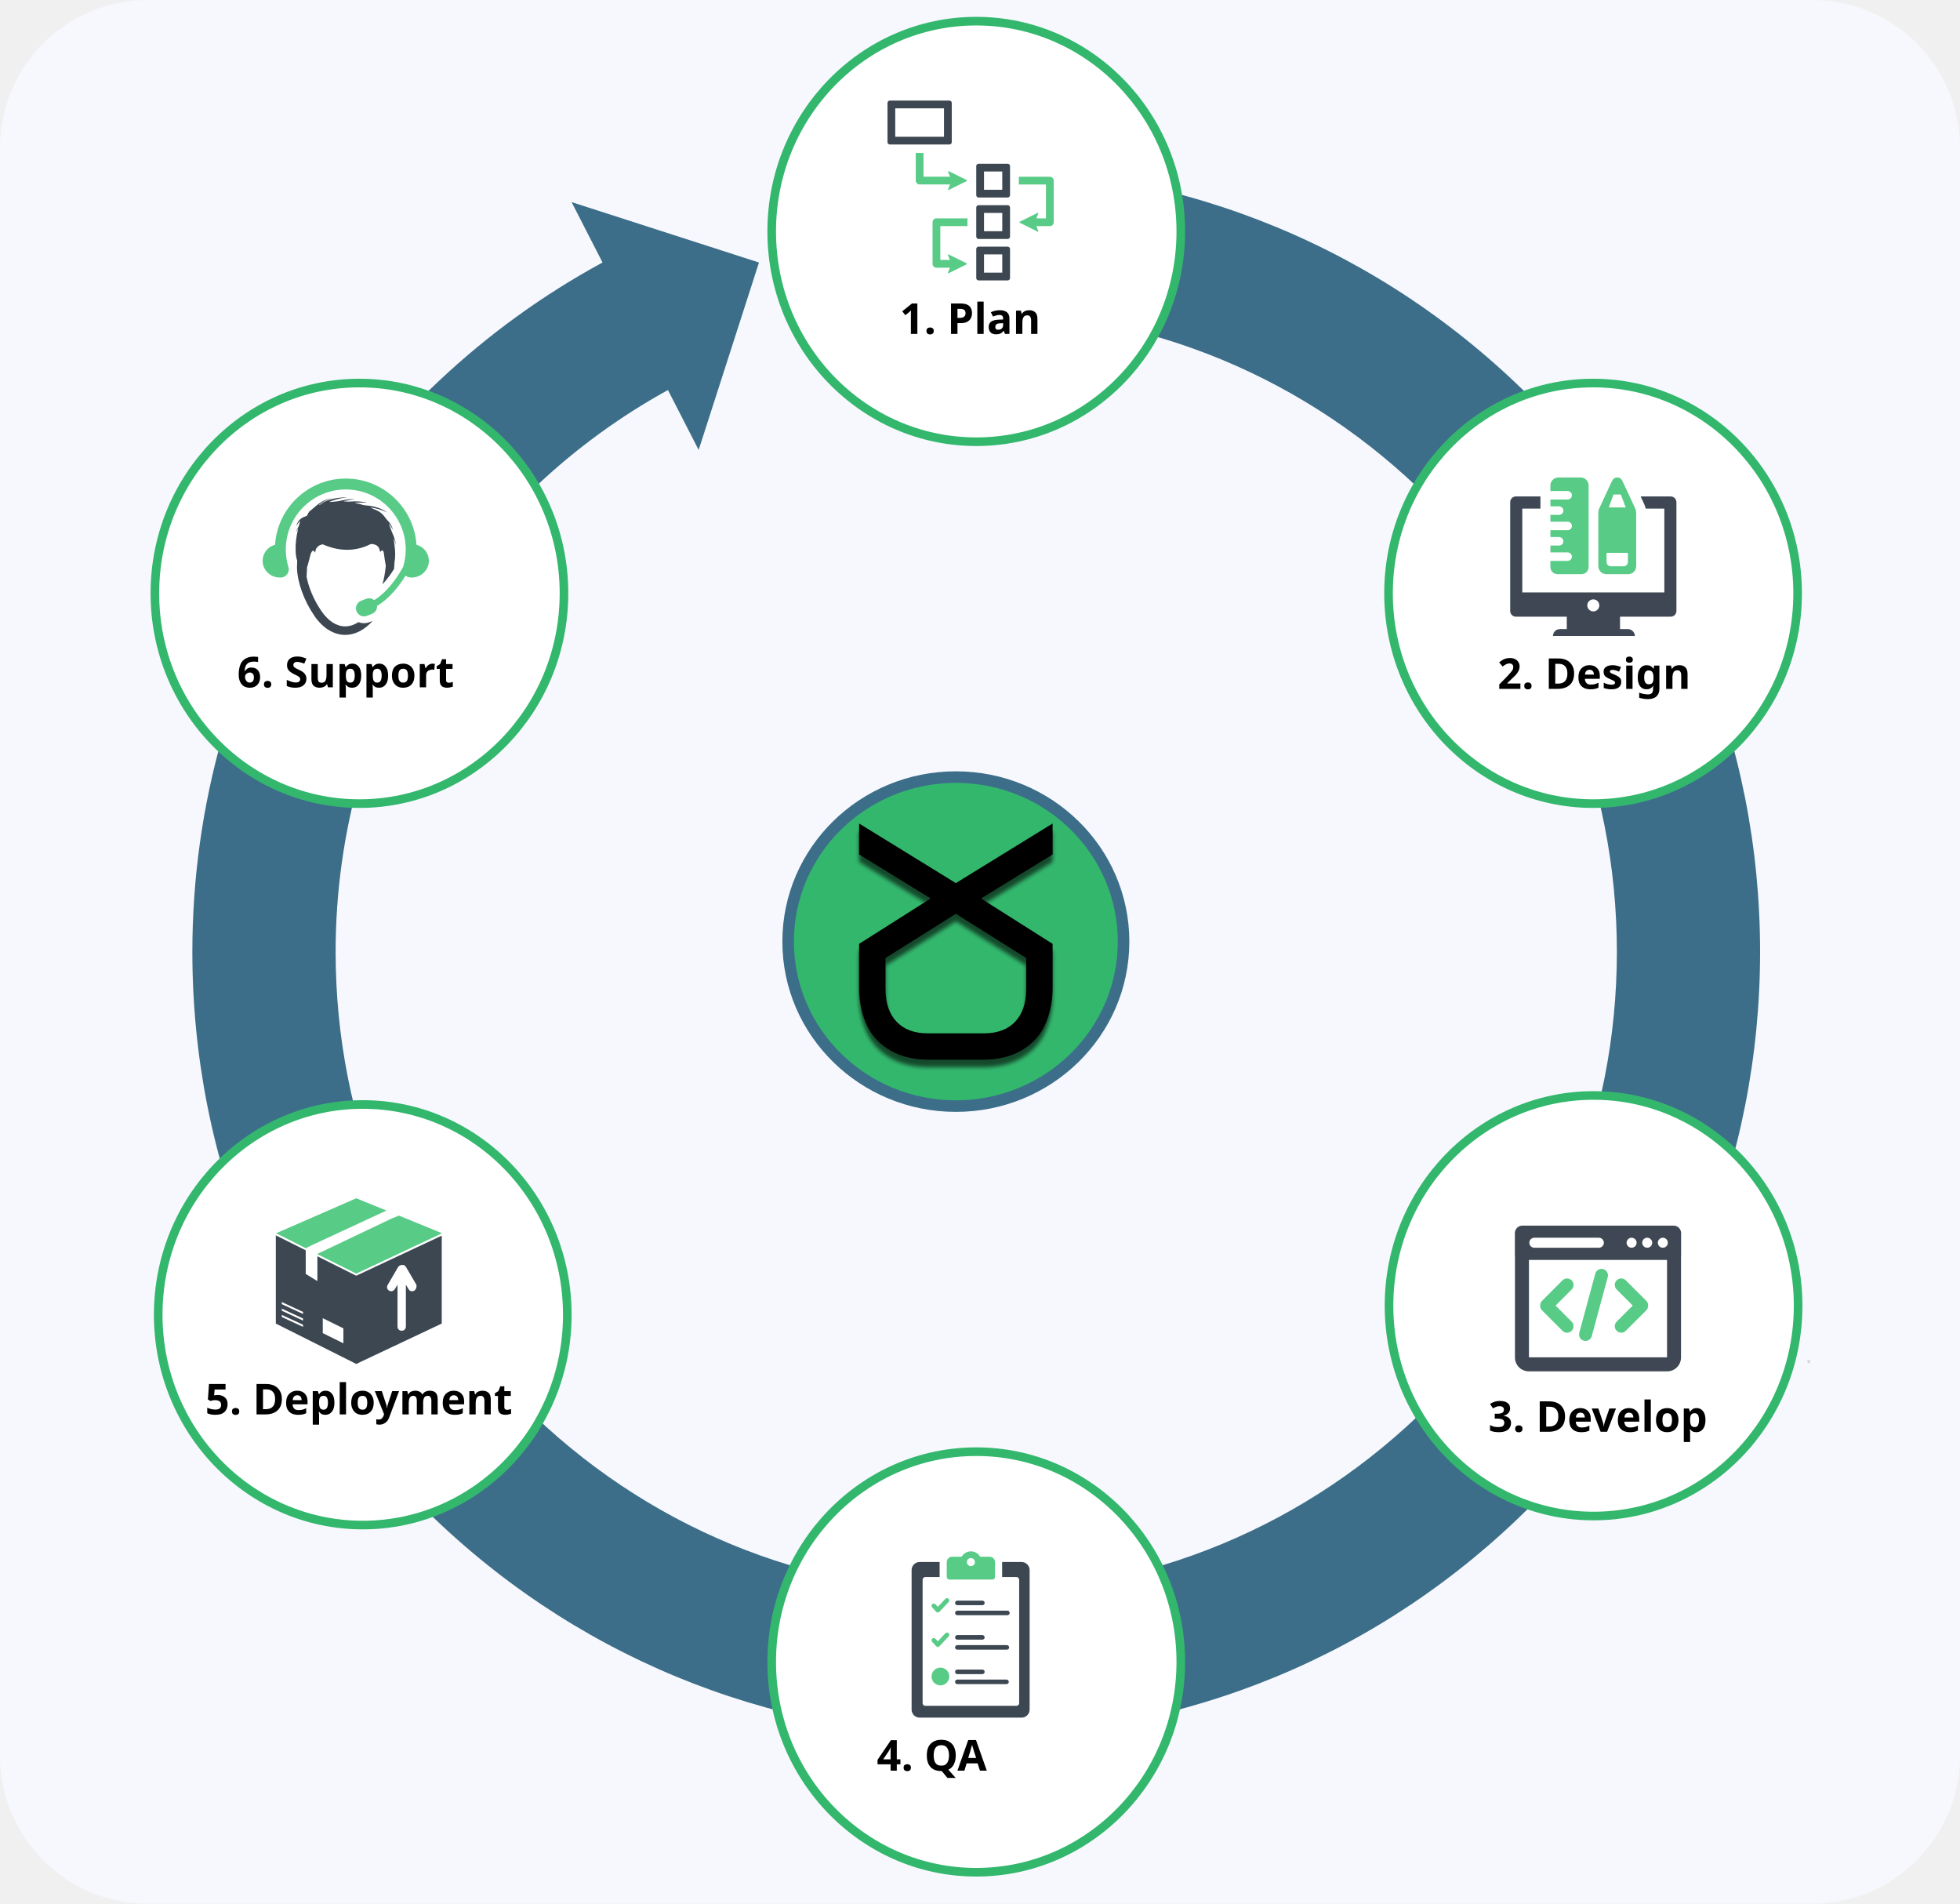
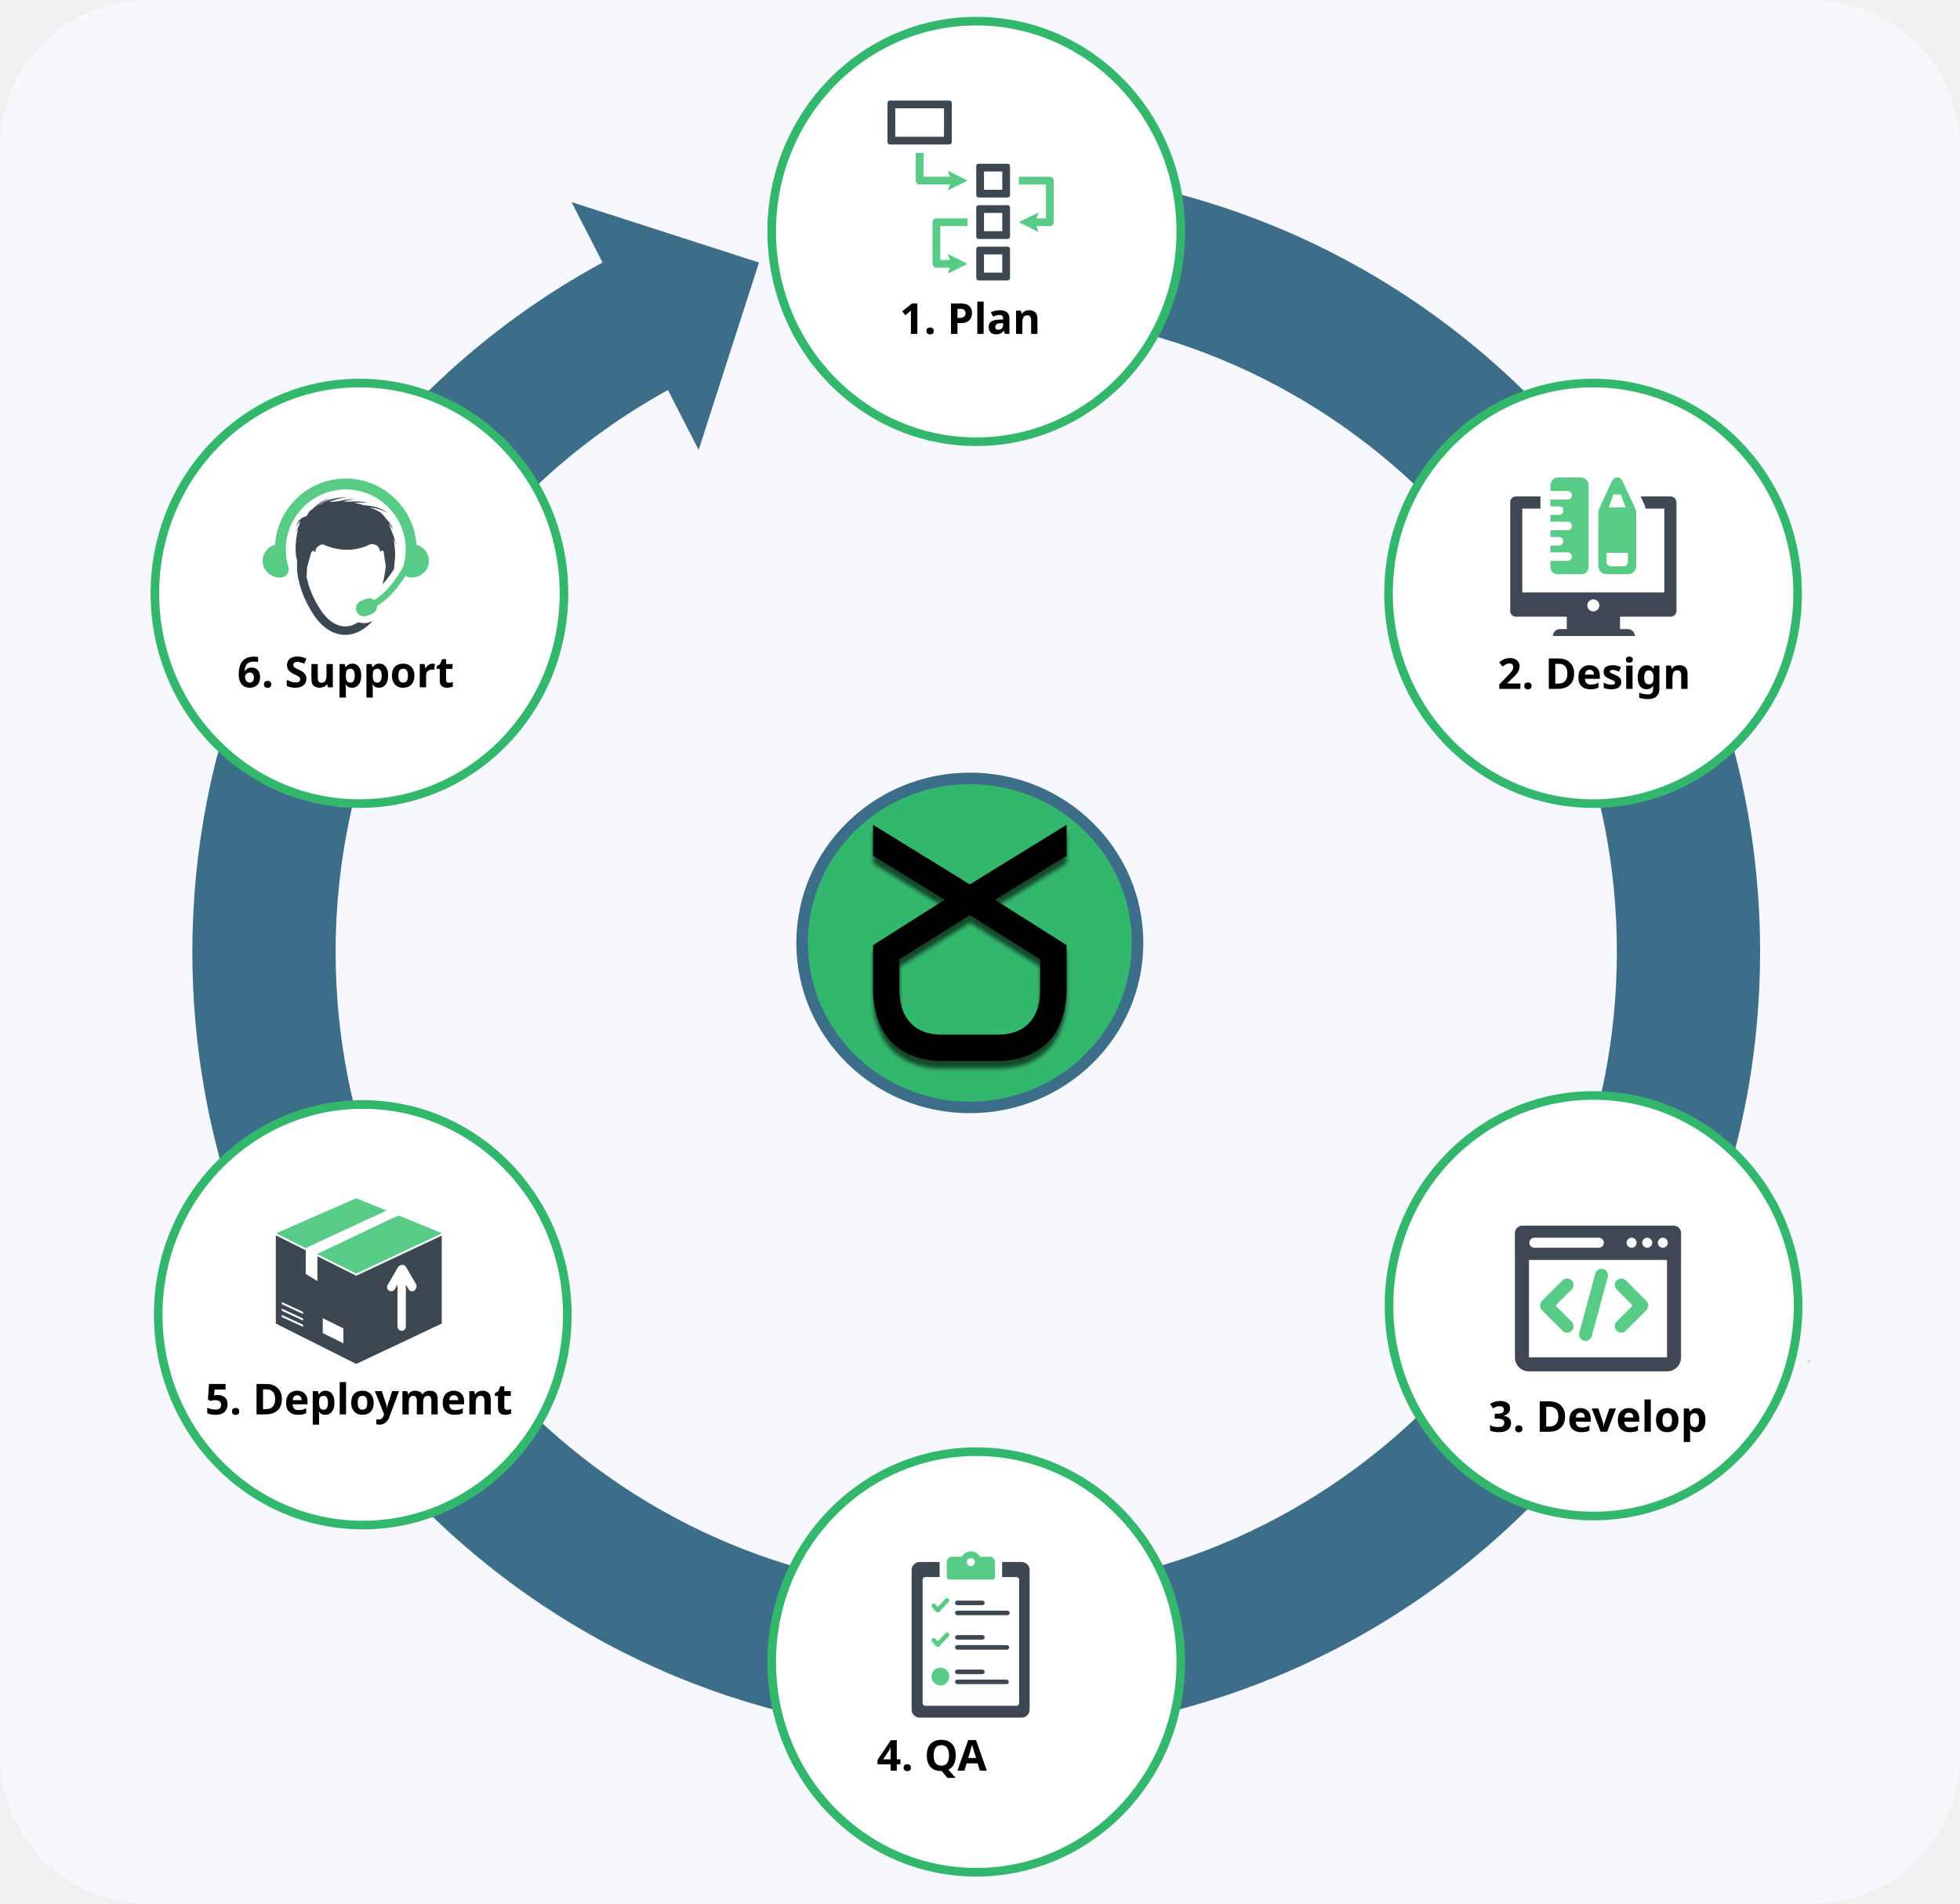
<svg xmlns="http://www.w3.org/2000/svg" width="859.785" height="834.884" viewBox="0 0 227.485 220.896" version="1.1" id="svg1" xml:space="preserve">
  <defs id="defs1">
    <linearGradient id="swatch11">
      <stop style="stop-color:#000000;stop-opacity:1;" offset="0" id="stop11" />
    </linearGradient>
    <filter style="color-interpolation-filters:sRGB" id="filter157-5-8" x="-0.028" y="-0.023" width="1.056" height="1.078">
      <feFlood result="flood" in="SourceGraphic" flood-opacity="0.604" flood-color="rgb(0,0,0)" id="feFlood156-9-8" />
      <feGaussianBlur result="blur" in="SourceGraphic" stdDeviation="1.5" id="feGaussianBlur156-7-6" />
      <feOffset result="offset" in="blur" dx="0" dy="5" id="feOffset156-7-0" />
      <feComposite result="comp1" operator="in" in="flood" in2="offset" id="feComposite156-6-4" />
      <feComposite result="comp2" operator="over" in="SourceGraphic" in2="comp1" id="feComposite157-7-6" />
    </filter>
  </defs>
  <g id="layer1" transform="translate(-16.14564,-1.342948)">
    <rect style="fill:#f7f8fd;fill-opacity:1;stroke:#3c6e89;stroke-width:0;stroke-linecap:butt;stroke-linejoin:bevel;stroke-miterlimit:0;stroke-dasharray:none;stroke-dashoffset:0;paint-order:fill markers stroke" id="rect1" width="227.485" height="220.896" x="16.146" y="1.343" ry="17.153" />
    <path class="st0" d="M 193.786,47.46 C 176.604,30.275 153.757,20.814 129.453,20.814 c -5.625,0 -11.259,0.518 -16.743,1.537 l 3.043,16.347 c 4.483,-0.834 9.094,-1.258 13.7,-1.258 19.861,0 38.533,7.733 52.575,21.778 14.045,14.045 21.778,32.717 21.778,52.575 0,19.858 -7.733,38.533 -21.778,52.575 -14.045,14.045 -32.717,21.778 -52.575,21.778 -19.858,0 -38.533,-7.733 -52.575,-21.778 -14.045,-14.045 -21.778,-32.717 -21.778,-52.575 0,-13.944 3.881,-27.534 11.221,-39.298 6.764,-10.842 16.191,-19.754 27.349,-25.894 l 3.564,6.952 7.002,-21.749 -21.75,-7.011 3.592,7.008 C 72.249,39.313 60.569,50.299 52.215,63.688 43.224,78.097 38.471,94.73 38.471,111.79 c 0,24.303 9.465,47.147 26.647,64.332 17.182,17.185 40.033,26.646 64.332,26.646 24.3,0 47.147,-9.465 64.332,-26.646 17.185,-17.185 26.646,-40.029 26.646,-64.332 0,-24.303 -9.458,-47.147 -26.643,-64.329 z" id="path1-08" style="fill:#3c6e89;fill-opacity:1;stroke:#33b76d;stroke-width:0;stroke-dasharray:none;stroke-opacity:1" />
    <ellipse style="opacity:1;fill:#ffffff;fill-opacity:1;fill-rule:nonzero;stroke:#33b76d;stroke-width:1;stroke-linejoin:bevel;stroke-miterlimit:0;stroke-dasharray:none;stroke-dashoffset:0;stroke-opacity:1;paint-order:fill markers stroke" id="path11" cx="201.044" cy="70.191" rx="23.741" ry="24.401" />
    <ellipse style="fill:#ffffff;fill-opacity:1;fill-rule:nonzero;stroke:#33b76d;stroke-width:1;stroke-linejoin:bevel;stroke-miterlimit:0;stroke-dasharray:none;stroke-dashoffset:0;stroke-opacity:1;paint-order:fill markers stroke" id="path11-8" cx="201.101" cy="152.857" rx="23.741" ry="24.401" />
    <ellipse style="fill:#ffffff;fill-opacity:1;fill-rule:nonzero;stroke:#33b76d;stroke-width:1;stroke-linejoin:bevel;stroke-miterlimit:0;stroke-dasharray:none;stroke-dashoffset:0;stroke-opacity:1;paint-order:fill markers stroke" id="path11-2" cx="129.453" cy="194.191" rx="23.741" ry="24.401" />
    <ellipse style="fill:#ffffff;fill-opacity:1;fill-rule:nonzero;stroke:#33b76d;stroke-width:1;stroke-linejoin:bevel;stroke-miterlimit:0;stroke-dasharray:none;stroke-dashoffset:0;stroke-opacity:1;paint-order:fill markers stroke" id="path11-4" cx="129.453" cy="28.198" rx="23.741" ry="24.401" />
    <ellipse style="fill:#ffffff;fill-opacity:1;fill-rule:nonzero;stroke:#33b76d;stroke-width:1;stroke-linejoin:bevel;stroke-miterlimit:0;stroke-dasharray:none;stroke-dashoffset:0;stroke-opacity:1;paint-order:fill markers stroke" id="path11-3" cx="57.862" cy="70.191" rx="23.741" ry="24.401" />
    <ellipse style="fill:#ffffff;fill-opacity:1;fill-rule:nonzero;stroke:#33b76d;stroke-width:1;stroke-linejoin:bevel;stroke-miterlimit:0;stroke-dasharray:none;stroke-dashoffset:0;stroke-opacity:1;paint-order:fill markers stroke" id="path11-3-8" cx="58.249" cy="153.904" rx="23.741" ry="24.401" />
  </g>
  <g id="layer2" transform="translate(-16.14564,-1.342948)">
    <g id="g7" transform="translate(-1.058341)">
      <text xml:space="preserve" style="font-style:normal;font-variant:normal;font-weight:bold;font-stretch:normal;font-size:4.939px;line-height:1.25;font-family:Verdana;-inkscape-font-specification:'Verdana, Bold';font-variant-ligatures:normal;font-variant-caps:normal;font-variant-numeric:normal;font-variant-east-asian:normal;stroke-width:0.297" x="129.852" y="206.801" id="text7-1-3">
        <tspan style="font-style:normal;font-variant:normal;font-weight:bold;font-stretch:normal;font-size:4.939px;font-family:Verdana;-inkscape-font-specification:'Verdana, Bold';font-variant-ligatures:normal;font-variant-caps:normal;font-variant-numeric:normal;font-variant-east-asian:normal;text-align:center;text-anchor:middle;stroke-width:0.297" x="129.852" y="206.801" id="tspan11">4. QA</tspan>
      </text>
      <g id="g11-1" transform="matrix(0.309516,0,0,0.309516,119.9529,181.0987)" style="stroke-width:1;stroke-dasharray:none">
        <path d="m 39.141,2.845 h -3.576 c -0.697,-1.197 -1.98,-2.011 -3.466,-2.011 -1.485,0 -2.768,0.814 -3.465,2.011 h -3.576 c -1.111,0 -2.012,0.901 -2.012,2.012 v 5.546 c 0,0.556 0.45,1.006 1.006,1.006 h 16.094 c 0.556,0 1.006,-0.45 1.006,-1.006 V 4.857 C 41.153,3.746 40.252,2.845 39.141,2.845 Z M 32.1,6.366 c -0.833,0 -1.508,-0.676 -1.508,-1.509 0,-0.833 0.675,-1.509 1.508,-1.509 0.833,0 1.509,0.676 1.509,1.509 0,0.833 -0.675,1.509 -1.509,1.509 z" fill="#58cb87" id="path1-52-3" style="stroke-width:1;stroke-dasharray:none" />
        <path d="m 51.111,4.826 h -7.294 c 0,0.01 10e-4,0.02 10e-4,0.03 v 5.546 c 0,0.02 -10e-4,0.04 -0.002,0.06 H 49.2 c 0.556,0 1.006,0.45 1.006,1.006 v 46.27 c 0,0.556 -0.45,1.006 -1.006,1.006 H 15 c -0.555,0 -1.006,-0.45 -1.006,-1.006 v -46.27 c 0,-0.556 0.45,-1.006 1.006,-1.006 h 5.384 c 0,-0.02 -0.002,-0.04 -0.002,-0.06 V 4.857 c 0,-0.01 10e-4,-0.02 10e-4,-0.03 H 12.888 C 11.222,4.827 9.87,6.178 9.87,7.845 V 60.15 c 0,1.666 1.351,3.017 3.018,3.017 h 38.223 c 1.667,0 3.018,-1.351 3.018,-3.017 V 7.844 c 0,-1.666 -1.351,-3.018 -3.018,-3.018 z" fill="#3c4752" id="path2-5-8" style="stroke-width:1;stroke-dasharray:none" />
        <g id="g10-4-0" style="stroke-width:1;stroke-dasharray:none">
          <path d="M 36.412,21.011 H 27.02 c -0.47,0 -0.851,-0.381 -0.851,-0.852 0,-0.47 0.381,-0.852 0.851,-0.852 h 9.393 c 0.47,0 0.852,0.381 0.852,0.852 -10e-4,0.471 -0.382,0.852 -0.853,0.852 z" fill="#3c4752" id="path3-74-9" style="stroke-width:1;stroke-dasharray:none" />
          <path d="M 45.805,24.77 H 27.02 c -0.47,0 -0.851,-0.381 -0.851,-0.852 0,-0.471 0.381,-0.852 0.851,-0.852 h 18.785 c 0.471,0 0.851,0.381 0.851,0.852 10e-4,0.471 -0.381,0.852 -0.851,0.852 z" fill="#3c4752" id="path4-4-7" style="stroke-width:1;stroke-dasharray:none" />
          <path d="M 36.412,33.932 H 27.02 c -0.47,0 -0.851,-0.381 -0.851,-0.852 0,-0.471 0.381,-0.852 0.851,-0.852 h 9.393 c 0.47,0 0.852,0.381 0.852,0.852 -10e-4,0.471 -0.382,0.852 -0.853,0.852 z" fill="#3c4752" id="path5-30-9" style="stroke-width:1;stroke-dasharray:none" />
          <path d="M 45.599,37.691 H 27.02 c -0.47,0 -0.851,-0.381 -0.851,-0.852 0,-0.471 0.381,-0.852 0.851,-0.852 h 18.579 c 0.47,0 0.851,0.381 0.851,0.852 0,0.471 -0.381,0.852 -0.851,0.852 z" fill="#3c4752" id="path6-78-9" style="stroke-width:1;stroke-dasharray:none" />
          <path d="M 36.412,46.853 H 27.02 c -0.47,0 -0.851,-0.381 -0.851,-0.852 0,-0.471 0.381,-0.852 0.851,-0.852 h 9.393 c 0.47,0 0.852,0.381 0.852,0.852 -10e-4,0.47 -0.382,0.852 -0.853,0.852 z" fill="#3c4752" id="path7-6-3" style="stroke-width:1;stroke-dasharray:none" />
          <path d="M 45.465,50.612 H 27.02 c -0.47,0 -0.851,-0.381 -0.851,-0.852 0,-0.471 0.381,-0.852 0.851,-0.852 h 18.445 c 0.47,0 0.851,0.381 0.851,0.852 10e-4,0.47 -0.381,0.852 -0.851,0.852 z" fill="#3c4752" id="path8-8-2" style="stroke-width:1;stroke-dasharray:none" />
          <path d="M 19.689,23.736 H 19.684 C 19.447,23.735 19.222,23.634 19.062,23.46 l -1.494,-1.627 c -0.318,-0.347 -0.295,-0.885 0.052,-1.203 0.346,-0.318 0.885,-0.296 1.203,0.051 l 0.874,0.952 2.829,-3.001 c 0.322,-0.343 0.862,-0.358 1.204,-0.036 0.342,0.323 0.358,0.862 0.036,1.204 l -3.457,3.668 c -0.161,0.172 -0.386,0.268 -0.62,0.268 z" fill="#58cb87" id="path9-8-4" style="stroke-width:1;stroke-dasharray:none" />
          <path d="m 19.689,36.657 h -0.005 c -0.237,-10e-4 -0.462,-0.102 -0.622,-0.276 l -1.494,-1.627 c -0.318,-0.346 -0.295,-0.885 0.052,-1.203 0.346,-0.318 0.885,-0.295 1.203,0.052 l 0.874,0.952 2.829,-3.002 c 0.322,-0.342 0.862,-0.358 1.204,-0.035 0.342,0.323 0.358,0.862 0.036,1.204 l -3.457,3.668 c -0.161,0.171 -0.386,0.267 -0.62,0.267 z" fill="#58cb87" id="path10-4-3" style="stroke-width:1;stroke-dasharray:none" />
          <circle cx="20.67" cy="47.749" fill="#58cb87" r="3.327" id="circle10-7" style="stroke-width:1;stroke-dasharray:none" />
        </g>
      </g>
    </g>
    <g id="g1" transform="translate(-1.5875)">
      <text xml:space="preserve" style="font-style:normal;font-variant:normal;font-weight:bold;font-stretch:normal;font-size:4.939px;line-height:1.25;font-family:Verdana;-inkscape-font-specification:'Verdana, Bold';font-variant-ligatures:normal;font-variant-caps:normal;font-variant-numeric:normal;font-variant-east-asian:normal;stroke-width:0.236" x="45.265" y="81.097" id="text7-1-2-4">
        <tspan id="tspan7-7-9-1" style="font-style:normal;font-variant:normal;font-weight:bold;font-stretch:normal;font-size:4.939px;font-family:Verdana;-inkscape-font-specification:'Verdana, Bold';font-variant-ligatures:normal;font-variant-caps:normal;font-variant-numeric:normal;font-variant-east-asian:normal;stroke-width:0.236" x="45.265" y="81.097">6. Support</tspan>
      </text>
      <g id="g2-3-1" transform="matrix(0.3127577,0,0,0.3127577,47.85415,55.93526)">
        <path d="M 61.036,29.171 C 60.274,28.409 59.313,27.846 58.241,27.563 57.345,13.867 45.918,3 32,3 18.082,3 6.655,13.867 5.759,27.562 4.687,27.845 3.726,28.408 2.964,29.17 c -1.133,1.133 -1.828,2.707 -1.807,4.443 0.041,3.408 2.927,6.1 6.335,6.1 h 0.351 0.002 c 2.012,0 3.473,-1.942 2.882,-3.865 -0.647,-2.105 -0.979,-4.308 -0.979,-6.55 0,-0.654 0.027,-1.301 0.084,-1.939 C 10.816,15.991 20.385,7.046 32,7.046 c 11.615,0 21.184,8.945 22.168,20.314 0.057,0.637 0.084,1.285 0.084,1.939 0,2.2 -0.323,4.366 -0.949,6.439 -1.449,2.683 -5.283,9.014 -10.765,12.363 -0.812,-0.667 -1.951,-0.887 -2.998,-0.475 l -1.855,0.731 C 36.149,48.963 35.394,50.7 36,52.236 c 0.606,1.537 2.343,2.291 3.879,1.685 l 1.855,-0.731 c 1.23,-0.485 1.957,-1.696 1.888,-2.948 4.91,-2.932 8.53,-7.892 10.578,-11.248 0.521,0.444 1.198,0.718 1.954,0.718 h 0.354 c 3.408,0 6.294,-2.692 6.335,-6.1 0.021,-1.735 -0.674,-3.309 -1.807,-4.441 z" fill="#58cb87" id="path1-1-2" />
        <path d="m 40.807,56.275 c -0.662,0.261 -1.345,0.385 -2.018,0.385 -0.718,0 -1.423,-0.143 -2.077,-0.409 -1.64,1.07 -3.361,1.62 -5.071,1.588 -3.159,-0.066 -6.152,-2.023 -8.657,-5.66 -3.13,-4.546 -4.821,-9.145 -5.527,-12.779 0.096,-1.042 0.136,-2.089 0.158,-3.137 0.003,-0.127 -0.008,-0.26 0.027,-0.379 0.108,-0.374 0.253,-0.737 0.352,-1.113 0.316,-1.207 0.605,-2.42 0.933,-3.624 0.09,-0.329 0.251,-0.647 0.424,-0.944 0.336,-0.575 0.725,-0.574 1.108,-0.023 0.062,0.09 0.123,0.181 0.203,0.299 0.118,-1.127 0.281,-1.517 0.831,-2.095 0.542,-0.571 1.226,-0.889 1.971,-0.978 4.326,1.924 10.894,3.431 17.851,-0.134 0.462,0.009 0.92,0.046 1.377,0.185 0.764,0.232 1.334,0.682 1.663,1.387 0.212,0.452 0.31,0.958 0.454,1.425 0.096,-0.113 0.214,-0.275 0.354,-0.415 0.325,-0.324 0.588,-0.275 0.778,0.147 0.078,0.173 0.148,0.358 0.176,0.544 0.136,0.9 0.246,1.805 0.385,2.705 0.106,0.688 0.233,1.372 0.355,2.058 -0.014,0.165 -0.025,0.328 -0.042,0.494 -0.233,2.283 -0.633,4.429 -1.198,6.456 1.804,-1.933 3.26,-4.031 4.291,-5.7 0.016,-0.146 0.036,-0.289 0.051,-0.436 0.073,-0.717 0.115,-1.424 0.133,-2.121 0.363,-1.851 0.282,-3.715 0.089,-5.575 -0.115,-1.112 -0.302,-2.217 -0.465,-3.384 0.178,0.458 0.345,0.866 0.494,1.28 0.146,0.408 0.272,0.824 0.407,1.236 0.01,-0.078 -0.002,-0.149 -0.017,-0.22 -0.273,-1.313 -0.596,-2.611 -1.18,-3.829 -0.121,-0.253 -0.229,-0.514 -0.327,-0.777 -0.335,-0.905 -0.662,-1.812 -0.992,-2.719 -0.026,-0.071 -0.052,-0.141 -0.078,-0.211 0.029,-0.016 0.058,-0.032 0.086,-0.047 0.483,0.763 0.966,1.526 1.449,2.288 -0.074,-0.257 -0.165,-0.511 -0.267,-0.76 -0.438,-1.064 -1.003,-2.043 -1.856,-2.837 -0.177,-0.165 -0.342,-0.352 -0.477,-0.553 -0.885,-1.317 -1.953,-2.428 -3.43,-3.083 -0.649,-0.288 -1.306,-0.561 -1.959,-0.84 -0.164,-0.07 -0.327,-0.141 -0.491,-0.212 2.218,0.175 4.281,0.867 6.273,1.809 -0.066,-0.068 -0.14,-0.119 -0.214,-0.169 -2.033,-1.374 -4.307,-2.063 -6.72,-2.346 -0.901,-0.106 -1.818,-0.099 -2.682,-0.446 -0.302,-0.122 -0.628,-0.187 -0.945,-0.269 -0.454,-0.118 -0.91,-0.227 -1.365,-0.341 0.002,-0.026 0.004,-0.052 0.006,-0.078 1.392,0 2.785,0 4.177,0 -0.032,-0.081 -0.07,-0.106 -0.11,-0.112 -1.817,-0.261 -3.638,-0.458 -5.476,-0.292 -0.629,0.057 -1.25,0.085 -1.876,-10e-4 -0.277,-0.038 -0.557,-0.049 -0.835,-0.072 -0.001,-0.027 -0.003,-0.054 -0.004,-0.08 1.363,-0.254 2.726,-0.508 4.168,-0.777 -1.447,0.036 -2.81,0.13 -4.158,0.369 -0.752,0.134 -1.488,0.374 -2.244,0.473 -1.081,0.141 -2.173,0.196 -3.267,0.288 2.16,-1.028 4.472,-1.475 6.827,-1.737 -0.443,0.013 -0.886,-0.006 -1.326,0.016 -1.632,0.085 -3.251,0.278 -4.832,0.71 -1.311,0.358 -2.554,0.858 -3.625,1.728 -0.203,0.165 -0.448,0.278 -0.674,0.415 -0.022,-0.034 -0.045,-0.069 -0.067,-0.104 0.491,-0.357 0.966,-0.741 1.479,-1.062 0.524,-0.327 1.076,-0.615 1.635,-0.879 0.54,-0.255 1.104,-0.457 1.658,-0.682 -1.098,0.279 -2.155,0.664 -3.171,1.163 -2.017,0.99 -3.533,2.64 -5.275,3.992 -0.007,0.006 -0.014,0.012 -0.019,0.02 -0.112,0.182 -0.233,0.358 -0.332,0.547 -0.148,0.281 -0.259,0.583 -0.427,0.851 -0.076,0.121 -0.24,0.206 -0.381,0.264 -0.285,0.118 -0.592,0.185 -0.873,0.311 -1.502,0.674 -2.388,1.851 -2.764,3.435 0.36,-0.719 0.815,-1.365 1.481,-1.95 -0.18,0.62 -0.33,1.171 -0.504,1.714 -0.071,0.221 -0.17,0.439 -0.296,0.633 -0.354,0.542 -0.626,1.117 -0.834,1.803 0.284,-0.484 0.53,-0.903 0.776,-1.323 0.02,0.01 0.041,0.021 0.061,0.031 -0.025,0.114 -0.049,0.229 -0.076,0.343 -0.61,2.659 -0.963,5.345 -0.841,8.079 0.053,1.182 0.205,2.333 0.571,3.443 -0.051,0.799 -0.078,1.618 -0.079,2.457 v 0.033 c 0.108,5.455 2.593,12.355 6.485,18.006 3.061,4.445 7.036,6.94 11.194,7.026 C 31.65,60.999 31.725,61 31.8,61 c 3.621,0 7.173,-1.822 10.167,-5.182 z" fill="#3c4752" id="path2-49-2" />
      </g>
    </g>
    <g id="g6" transform="translate(0,2.645833)">
      <text xml:space="preserve" style="font-style:normal;font-variant:normal;font-weight:bold;font-stretch:normal;font-size:4.939px;line-height:1.25;font-family:Verdana;-inkscape-font-specification:'Verdana, Bold';font-variant-ligatures:normal;font-variant-caps:normal;font-variant-numeric:normal;font-variant-east-asian:normal;stroke-width:0.236" x="39.966" y="162.819" id="text7-6-2-31-9">
        <tspan id="tspan7-5-4-9-0" style="font-style:normal;font-variant:normal;font-weight:bold;font-stretch:normal;font-size:4.939px;font-family:Verdana;-inkscape-font-specification:'Verdana, Bold';font-variant-ligatures:normal;font-variant-caps:normal;font-variant-numeric:normal;font-variant-east-asian:normal;stroke-width:0.236" x="39.966" y="162.819">5. Deployment</tspan>
      </text>
      <g id="g3-0-0" transform="matrix(0.3469975,0,0,0.3469975,46.7014,136.2479)">
        <g id="g2-6-2">
          <polygon class="st0" points="16,20.1 14.2,21 4.3,16 31.1,4.3 41.2,8.4 " id="polygon1-1" style="fill:#58cb87" />
          <polygon class="st0" points="18.1,23 18.1,22.9 43.1,11 45.4,10.1 59.8,16 31.1,29.5 " id="polygon2-8-7" style="fill:#58cb87" />
        </g>
        <path class="st1" d="m 31.1,30.2 -13,-6.5 V 32 l -3.9,-2.4 v -7.9 l -10,-5 V 46.2 L 31.1,59.7 59.7,46.2 V 16.8 Z M 13.3,47.3 6.2,44 v -0.7 l 7.1,3.3 z m 0,-2.1 -7.1,-3.3 v -0.7 l 7.1,3.3 z M 13.3,43 6.2,39.7 V 39 l 7.1,3.3 z m 13.5,9.8 -6.9,-3.4 v -5 l 6.9,3.4 z M 50.5,35.2 c -0.2,0.1 -0.5,0.2 -0.7,0.2 -0.5,0 -0.9,-0.2 -1.2,-0.7 l -0.9,-1.5 v 14 c 0,0.8 -0.6,1.4 -1.4,1.4 -0.8,0 -1.4,-0.6 -1.4,-1.4 v -14 L 44,34.7 c -0.3,0.4 -0.7,0.7 -1.2,0.7 -0.2,0 -0.5,-0.1 -0.7,-0.2 -0.7,-0.4 -0.9,-1.2 -0.5,-1.9 l 3.5,-6 c 0,0 0,0 0.1,-0.1 0,-0.1 0.1,-0.1 0.1,-0.1 0,-0.1 0.1,-0.1 0.1,-0.1 0,0 0.1,-0.1 0.1,-0.1 0,0 0,0 0.1,-0.1 0,0 0.1,0 0.1,0 0.1,0 0.1,0 0.2,-0.1 0.1,0 0.1,0 0.2,-0.1 0.1,0 0.1,0 0.2,0 0,0 0.1,0 0.1,0 0,0 0.1,0 0.1,0 0.1,0 0.1,0 0.2,0 0.1,0 0.1,0 0.2,0 0.1,0 0.1,0 0.2,0.1 0,0 0.1,0 0.1,0 0,0 0,0 0.1,0.1 0,0 0.1,0.1 0.1,0.1 0.1,0 0.1,0.1 0.1,0.1 0,0 0.1,0.1 0.1,0.1 0,0 0,0 0.1,0.1 l 3.5,6 c 0.2,0.8 -0.1,1.6 -0.7,2 z" id="path2-92-5" style="fill:#3c4752" />
      </g>
    </g>
    <g id="g5" transform="translate(0.5416055,4.662183)">
      <text xml:space="preserve" style="font-style:normal;font-variant:normal;font-weight:bold;font-stretch:normal;font-size:4.939px;line-height:1.25;font-family:Verdana;-inkscape-font-specification:'Verdana, Bold';font-variant-ligatures:normal;font-variant-caps:normal;font-variant-numeric:normal;font-variant-east-asian:normal;stroke-width:0.297" x="188.355" y="162.819" id="text7-6-2-8">
        <tspan id="tspan7-5-4-7" style="font-style:normal;font-variant:normal;font-weight:bold;font-stretch:normal;font-size:4.939px;font-family:Verdana;-inkscape-font-specification:'Verdana, Bold';font-variant-ligatures:normal;font-variant-caps:normal;font-variant-numeric:normal;font-variant-east-asian:normal;stroke-width:0.297" x="188.355" y="162.819">3. Develop</tspan>
      </text>
      <g id="g5-1" transform="matrix(1.121826,0,0,1.121826,-6.033033,28.29839)">
        <path d="m 181.889,108.523 -1.663,-1.663 1.663,-1.663 c 0.126,-0.126 0.196,-0.294 0.196,-0.473 0,-0.179 -0.07,-0.347 -0.196,-0.473 -0.261,-0.261 -0.685,-0.261 -0.946,0 l -2.116,2.116 c -0.129,0.129 -0.2,0.309 -0.195,0.492 -0.006,0.184 0.065,0.363 0.195,0.493 l 2.116,2.116 c 0.126,0.126 0.294,0.196 0.473,0.196 0.179,0 0.347,-0.07 0.473,-0.196 0.126,-0.126 0.196,-0.294 0.196,-0.473 5.3e-4,-0.179 -0.069,-0.347 -0.196,-0.473 z" fill="#58cb87" id="path1-0-9-7" style="stroke-width:0.265" />
        <path d="m 189.609,106.364 -2.116,-2.116 c -0.126,-0.126 -0.294,-0.196 -0.473,-0.196 -0.179,0 -0.347,0.07 -0.473,0.196 -0.126,0.126 -0.196,0.294 -0.196,0.473 0,0.179 0.07,0.347 0.196,0.473 l 1.663,1.663 -1.663,1.663 c -0.126,0.126 -0.196,0.294 -0.196,0.473 0,0.179 0.07,0.347 0.196,0.473 0.126,0.126 0.294,0.196 0.473,0.196 0.179,0 0.347,-0.07 0.473,-0.196 l 2.116,-2.116 c 0.129,-0.129 0.201,-0.309 0.195,-0.493 0.006,-0.184 -0.065,-0.363 -0.194,-0.493 z" fill="#58cb87" id="path2-63-5-4" style="stroke-width:0.265" />
        <path d="m 185.156,103.088 c -0.173,-0.047 -0.353,-0.024 -0.508,0.065 -0.155,0.089 -0.266,0.233 -0.313,0.405 l -1.655,6.114 c -0.047,0.172 -0.024,0.353 0.065,0.508 0.089,0.155 0.233,0.266 0.405,0.313 0.057,0.015 0.116,0.023 0.175,0.023 0.301,0 0.566,-0.203 0.645,-0.494 l 1.656,-6.115 c 0.097,-0.356 -0.115,-0.724 -0.47,-0.82 z" fill="#58cb87" id="path3-20-0-1" style="stroke-width:0.265" />
        <path d="m 192.443,98.589 h -15.656 c -0.424,0 -0.771,0.347 -0.771,0.771 v 2.378 h 0.008 v 10.493 c 0,0.788 0.641,1.429 1.429,1.429 h 14.323 c 0.788,0 1.429,-0.641 1.429,-1.429 v -10.493 h 0.008 v -2.378 c 0,-0.424 -0.347,-0.771 -0.771,-0.771 z m -2.736,1.251 c 0.285,0 0.518,0.233 0.518,0.518 0,0.285 -0.233,0.518 -0.518,0.518 -0.285,0 -0.518,-0.233 -0.518,-0.518 0,-0.285 0.233,-0.518 0.518,-0.518 z m -1.616,0 c 0.285,0 0.518,0.233 0.518,0.518 0,0.285 -0.233,0.518 -0.518,0.518 -0.285,0 -0.518,-0.233 -0.518,-0.518 0,-0.285 0.233,-0.518 0.518,-0.518 z m -10.063,0 h 6.677 c 0.285,0 0.518,0.233 0.518,0.518 0,0.285 -0.233,0.518 -0.518,0.518 h -6.677 c -0.285,0 -0.518,-0.233 -0.518,-0.518 0,-0.285 0.233,-0.518 0.518,-0.518 z m 13.73,12.372 h -14.286 v -10.076 h 14.286 v 10.076 z m -0.435,-11.336 c -0.285,0 -0.518,-0.233 -0.518,-0.518 0,-0.285 0.233,-0.518 0.518,-0.518 0.285,0 0.518,0.233 0.518,0.518 2.8e-4,0.285 -0.233,0.518 -0.518,0.518 z" fill="#3e4753" id="path4-5-4-7" style="stroke-width:0.277" />
      </g>
    </g>
    <g id="g4">
      <text xml:space="preserve" style="font-style:normal;font-variant:normal;font-weight:bold;font-stretch:normal;font-size:4.939px;line-height:1.25;font-family:Verdana;-inkscape-font-specification:'Verdana, Bold';font-variant-ligatures:normal;font-variant-caps:normal;font-variant-numeric:normal;font-variant-east-asian:normal;stroke-width:0.297" x="189.955" y="81.275" id="text7-6-7">
        <tspan id="tspan7-5-9" style="font-style:normal;font-variant:normal;font-weight:bold;font-stretch:normal;font-size:4.939px;font-family:Verdana;-inkscape-font-specification:'Verdana, Bold';font-variant-ligatures:normal;font-variant-caps:normal;font-variant-numeric:normal;font-variant-east-asian:normal;stroke-width:0.297" x="189.955" y="81.275">2. Design</tspan>
      </text>
      <g id="g3-4-7-1" transform="matrix(0.309516,0,0,0.309516,191.1674,56.03884)" style="stroke-width:1;stroke-dasharray:none">
        <path d="M 48.09,34.714 48.075,15.605 C 48.072,15.015 47.945,14.406 47.709,13.898 46.842,12.004 45.961,10.12 45.081,8.236 44.409,6.805 43.739,5.373 43.077,3.939 42.686,3.095 42.167,2.311 41.017,2.288 40.358,2.273 39.897,2.503 39.55,2.853 c -0.299,0.299 -0.516,0.69 -0.703,1.097 -0.688,1.495 -1.385,2.988 -2.083,4.478 -0.851,1.825 -1.702,3.648 -2.541,5.48 -0.222,0.488 -0.35,1.094 -0.36,1.71 l 0.015,19.26 v 0.642 c 0,1.67 1.354,3.023 3.023,3.023 h 8.166 c 1.67,0 3.023,-1.354 3.023,-3.023 z m -8.553,-26.042 2.781,-0.01 1.825,4.864 -6.334,-0.013 z m -2.574,25.314 v -3.442 l 8.011,0.013 v 3.428 c 0,0.883 -0.716,1.599 -1.599,1.599 l -4.812,0.002 c -0.884,-10e-4 -1.6,-0.717 -1.6,-1.6 z" fill="#58cb87" id="path1-4-2-1" style="stroke-width:1;stroke-dasharray:none" />
        <path d="m 30.244,5.275 v 30.589 c 0,1.479 -1.199,2.679 -2.679,2.679 h -8.98 c -1.479,0 -2.679,-1.199 -2.679,-2.679 v -2.306 h 6.467 c 0.897,0 1.623,-0.741 1.598,-1.646 -0.028,-0.874 -0.79,-1.549 -1.664,-1.549 h -6.4 v -2.556 h 3.272 c 0.897,0 1.623,-0.741 1.598,-1.646 -0.028,-0.874 -0.79,-1.549 -1.664,-1.549 h -3.205 v -2.556 h 6.467 c 0.897,0 1.623,-0.741 1.598,-1.646 -0.028,-0.874 -0.79,-1.549 -1.664,-1.549 h -6.4 v -2.556 h 3.272 c 0.897,0 1.623,-0.741 1.598,-1.646 -0.028,-0.874 -0.79,-1.549 -1.664,-1.549 H 15.91 v -2.556 h 6.467 c 0.897,0 1.623,-0.741 1.598,-1.646 -0.028,-0.874 -0.79,-1.549 -1.664,-1.549 h -6.4 V 5.275 c 0,-1.65 1.338,-2.988 2.988,-2.988 h 8.361 c 1.646,0 2.984,1.338 2.984,2.988 z" fill="#58cb87" id="path2-99-7-1" style="stroke-width:1;stroke-dasharray:none" />
        <path d="M 60.972,9.395 H 49.744 c 0.455,0.978 0.912,1.965 1.362,2.948 0.235,0.509 0.413,1.057 0.532,1.626 h 6.994 V 45.374 H 5.368 V 13.968 h 6.804 V 9.395 H 2.961 c -1.17,0 -2.127,0.957 -2.127,2.127 v 40.822 c 0,1.175 0.952,2.127 2.127,2.127 h 19.09 v 4.66 h -2.583 c -1.435,0 -2.6,1.148 -2.6,2.583 h 30.737 c -0.068,-1.435 -1.216,-2.583 -2.65,-2.583 h -2.938 v -4.66 H 61.04 c 1.17,0 2.127,-0.957 2.127,-2.127 V 11.59 c 0,-1.212 -0.983,-2.195 -2.195,-2.195 z M 32,52.496 c -1.249,0 -2.262,-1.013 -2.262,-2.245 0,-1.249 1.013,-2.262 2.262,-2.262 1.249,0 2.262,1.013 2.262,2.262 0,1.232 -1.013,2.245 -2.262,2.245 z" fill="#3e4753" id="path3-3-2-7" style="stroke-width:1;stroke-dasharray:none" />
      </g>
    </g>
    <g id="g2" transform="translate(0,3.175)">
      <g id="g7-1-9" transform="matrix(0.339344,0,0,0.339344,117.9399,9.412427)" style="stroke-width:1;stroke-dasharray:none">
        <path d="M 59.101,27.3 H 48.488 v 2.653 h 9.286 v 11.575 h -3.299 l 0.691,-1.681 c 0.025,-0.062 0.01,-0.134 -0.039,-0.18 -0.05,-0.046 -0.121,-0.057 -0.183,-0.027 l -6.175,3.052 c -0.062,0.031 -0.101,0.093 -0.101,0.163 0,0.069 0.039,0.132 0.101,0.163 l 6.175,3.052 c 0.061,0.03 0.133,0.018 0.183,-0.027 0.049,-0.046 0.064,-0.117 0.039,-0.181 l -0.691,-1.68 h 4.626 c 0.733,0 1.326,-0.594 1.326,-1.326 v -14.23 c 0,-0.732 -0.594,-1.326 -1.326,-1.326 z" fill="#58cb87" id="path1-55-8" style="stroke-width:1;stroke-dasharray:none" />
        <path d="M 30.92,44.181 V 41.528 H 20.309 c -0.733,0 -1.326,0.594 -1.326,1.326 v 14.227 c 0,0.733 0.594,1.326 1.326,1.326 h 4.626 l -0.691,1.681 c -0.025,0.062 -0.011,0.134 0.039,0.18 0.049,0.046 0.121,0.057 0.183,0.027 l 6.175,-3.052 c 0.062,-0.031 0.101,-0.093 0.101,-0.163 0,-0.07 -0.039,-0.132 -0.101,-0.163 l -6.175,-3.052 c -0.061,-0.03 -0.133,-0.019 -0.183,0.027 -0.05,0.045 -0.064,0.117 -0.039,0.18 l 0.691,1.681 H 21.636 V 44.181 Z" fill="#58cb87" id="path2-47-8" style="stroke-width:1;stroke-dasharray:none" />
        <path d="m 44.676,22.85 h -9.942 c -0.445,0 -0.805,0.36 -0.805,0.805 v 9.943 c 0,0.444 0.36,0.804 0.805,0.804 h 9.942 c 0.445,0 0.805,-0.36 0.805,-0.804 v -9.943 c 0,-0.444 -0.361,-0.805 -0.805,-0.805 z m -1.848,8.899 h -6.246 v -6.246 h 6.246 z" fill="#3c4752" id="path3-65-5" style="stroke-width:1;stroke-dasharray:none" />
        <path d="m 44.676,37.025 h -9.942 c -0.445,0 -0.805,0.36 -0.805,0.804 v 9.943 c 0,0.445 0.36,0.805 0.805,0.805 h 9.942 c 0.445,0 0.805,-0.36 0.805,-0.805 v -9.943 c 0,-0.444 -0.361,-0.804 -0.805,-0.804 z m -1.848,8.899 h -6.246 v -6.246 h 6.246 z" fill="#3c4752" id="path4-69-8" style="stroke-width:1;stroke-dasharray:none" />
        <path d="m 44.676,51.198 h -9.942 c -0.445,0 -0.805,0.36 -0.805,0.804 v 9.945 c 0,0.444 0.36,0.804 0.805,0.804 h 9.942 c 0.445,0 0.805,-0.36 0.805,-0.804 v -9.945 c 0,-0.444 -0.361,-0.804 -0.805,-0.804 z m -1.848,8.899 h -6.246 v -6.246 h 6.246 z" fill="#3c4752" id="path5-3-4" style="stroke-width:1;stroke-dasharray:none" />
        <path d="M 24.744,1.25 H 4.378 c -0.445,0 -0.805,0.36 -0.805,0.804 v 13.419 c 0,0.444 0.36,0.804 0.805,0.804 h 20.366 c 0.445,0 0.805,-0.36 0.805,-0.804 V 2.054 C 25.548,1.61 25.188,1.25 24.744,1.25 Z M 22.895,13.623 H 6.226 v -9.72 h 16.669 z" fill="#3c4752" id="path6-7-3" style="stroke-width:1;stroke-dasharray:none" />
        <path d="m 24.508,25.39 c -0.061,-0.03 -0.133,-0.019 -0.183,0.027 -0.05,0.045 -0.064,0.117 -0.039,0.18 l 0.691,1.681 h -9.09 v -8.107 h -2.653 v 9.433 c 0,0.733 0.594,1.327 1.326,1.327 h 10.417 l -0.691,1.681 c -0.025,0.062 -0.011,0.134 0.039,0.18 0.049,0.046 0.121,0.057 0.183,0.027 l 6.175,-3.052 c 0.062,-0.031 0.101,-0.093 0.101,-0.163 0,-0.07 -0.039,-0.132 -0.101,-0.163 z" fill="#58cb87" id="path7-4-7" style="stroke-width:1;stroke-dasharray:none" />
      </g>
      <text xml:space="preserve" style="font-style:normal;font-variant:normal;font-weight:bold;font-stretch:normal;font-size:4.939px;line-height:1.25;font-family:Verdana;-inkscape-font-specification:'Verdana, Bold';font-variant-ligatures:normal;font-variant-caps:normal;font-variant-numeric:normal;font-variant-east-asian:normal;stroke-width:0.297" x="120.571" y="36.912" id="text7-0-0">
        <tspan id="tspan7-6-4" style="font-style:normal;font-variant:normal;font-weight:bold;font-stretch:normal;font-size:4.939px;font-family:Verdana;-inkscape-font-specification:'Verdana, Bold';font-variant-ligatures:normal;font-variant-caps:normal;font-variant-numeric:normal;font-variant-east-asian:normal;stroke-width:0.297" x="120.571" y="36.912">1. Plan</tspan>
      </text>
    </g>
-     <g id="g3" transform="matrix(2.567722,0,0,2.567722,-62.27871,31.82998)">
+     <g id="g3" transform="matrix(2.567722,0,0,2.567722,-60.65662,31.98138)">
      <ellipse style="fill:#33b76d;fill-opacity:1;stroke:#3c6e89;stroke-width:0.522;stroke-linejoin:bevel;stroke-miterlimit:0;stroke-dasharray:none;paint-order:fill markers stroke" id="path1-0" cx="73.748" cy="30.678" rx="7.581" ry="7.434" />
      <g id="layer1-6-8" transform="matrix(0.0311957,0,0,0.0311957,65.98108,22.39369)">
        <g id="g2-5" transform="matrix(2.179542,0,0,2.179542,370.3254,-467.4891)" style="filter:url(#filter157-5-8)">
          <path id="path3-1" d="M 6.487,311.118 -41.757,281.406 -90,311.118 V 295.711 L -54.309,273.738 -90,251.123 v -22.251 c 0.053,-7.523 1.702,-14.007 4.392,-19.356 2.46,-4.891 6.583,-9.006 11.717,-11.859 5.135,-2.851 11.326,-4.278 18.572,-4.278 h 27.125 c 7.246,0 13.437,1.428 18.572,4.278 5.133,2.854 9.256,6.969 11.717,11.859 2.69,5.35 4.339,11.833 4.392,19.356 v 22.251 l -35.691,22.615 35.691,21.973 v 15.407 M -6.664,244.055 v -15.278 c 0,-7.067 -1.833,-12.545 -5.497,-16.427 -3.666,-3.884 -8.833,-5.829 -15.504,-5.829 h -28.182 c -6.672,0 -11.839,1.945 -15.504,5.829 -3.665,3.882 -5.498,9.359 -5.498,16.427 v 15.278 l 35.092,22.06 z" style="fill:#000000;fill-opacity:1;fill-rule:nonzero;stroke:none" transform="matrix(1.333333,0,0,-1.333333,0,672.6614)" />
        </g>
      </g>
    </g>
    <circle id="path6-6" style="fill:#ffffff;stroke:#aaaaaa;stroke-width:0.297" cx="226.093" cy="159.324" r="0.016" />
  </g>
  <style type="text/css" id="style1">
	.st0{fill:#58CB87;}
	.st1{fill:#3C4752;}
	.st2{fill:#393737;}
</style>
  <style type="text/css" id="style1-2">
	.st0{fill:#58CB87;}
	.st1{fill:#3C4752;}
	.st2{fill:#393737;}
</style>
  <style type="text/css" id="style1-6">
	.st0{fill:#BAC9D4;}
	.st1{fill:#FFFFFF;}
	.st2{fill:#242424;}
	.st3{fill:#406380;}
	.st4{fill:#7394A8;}
</style>
</svg>
